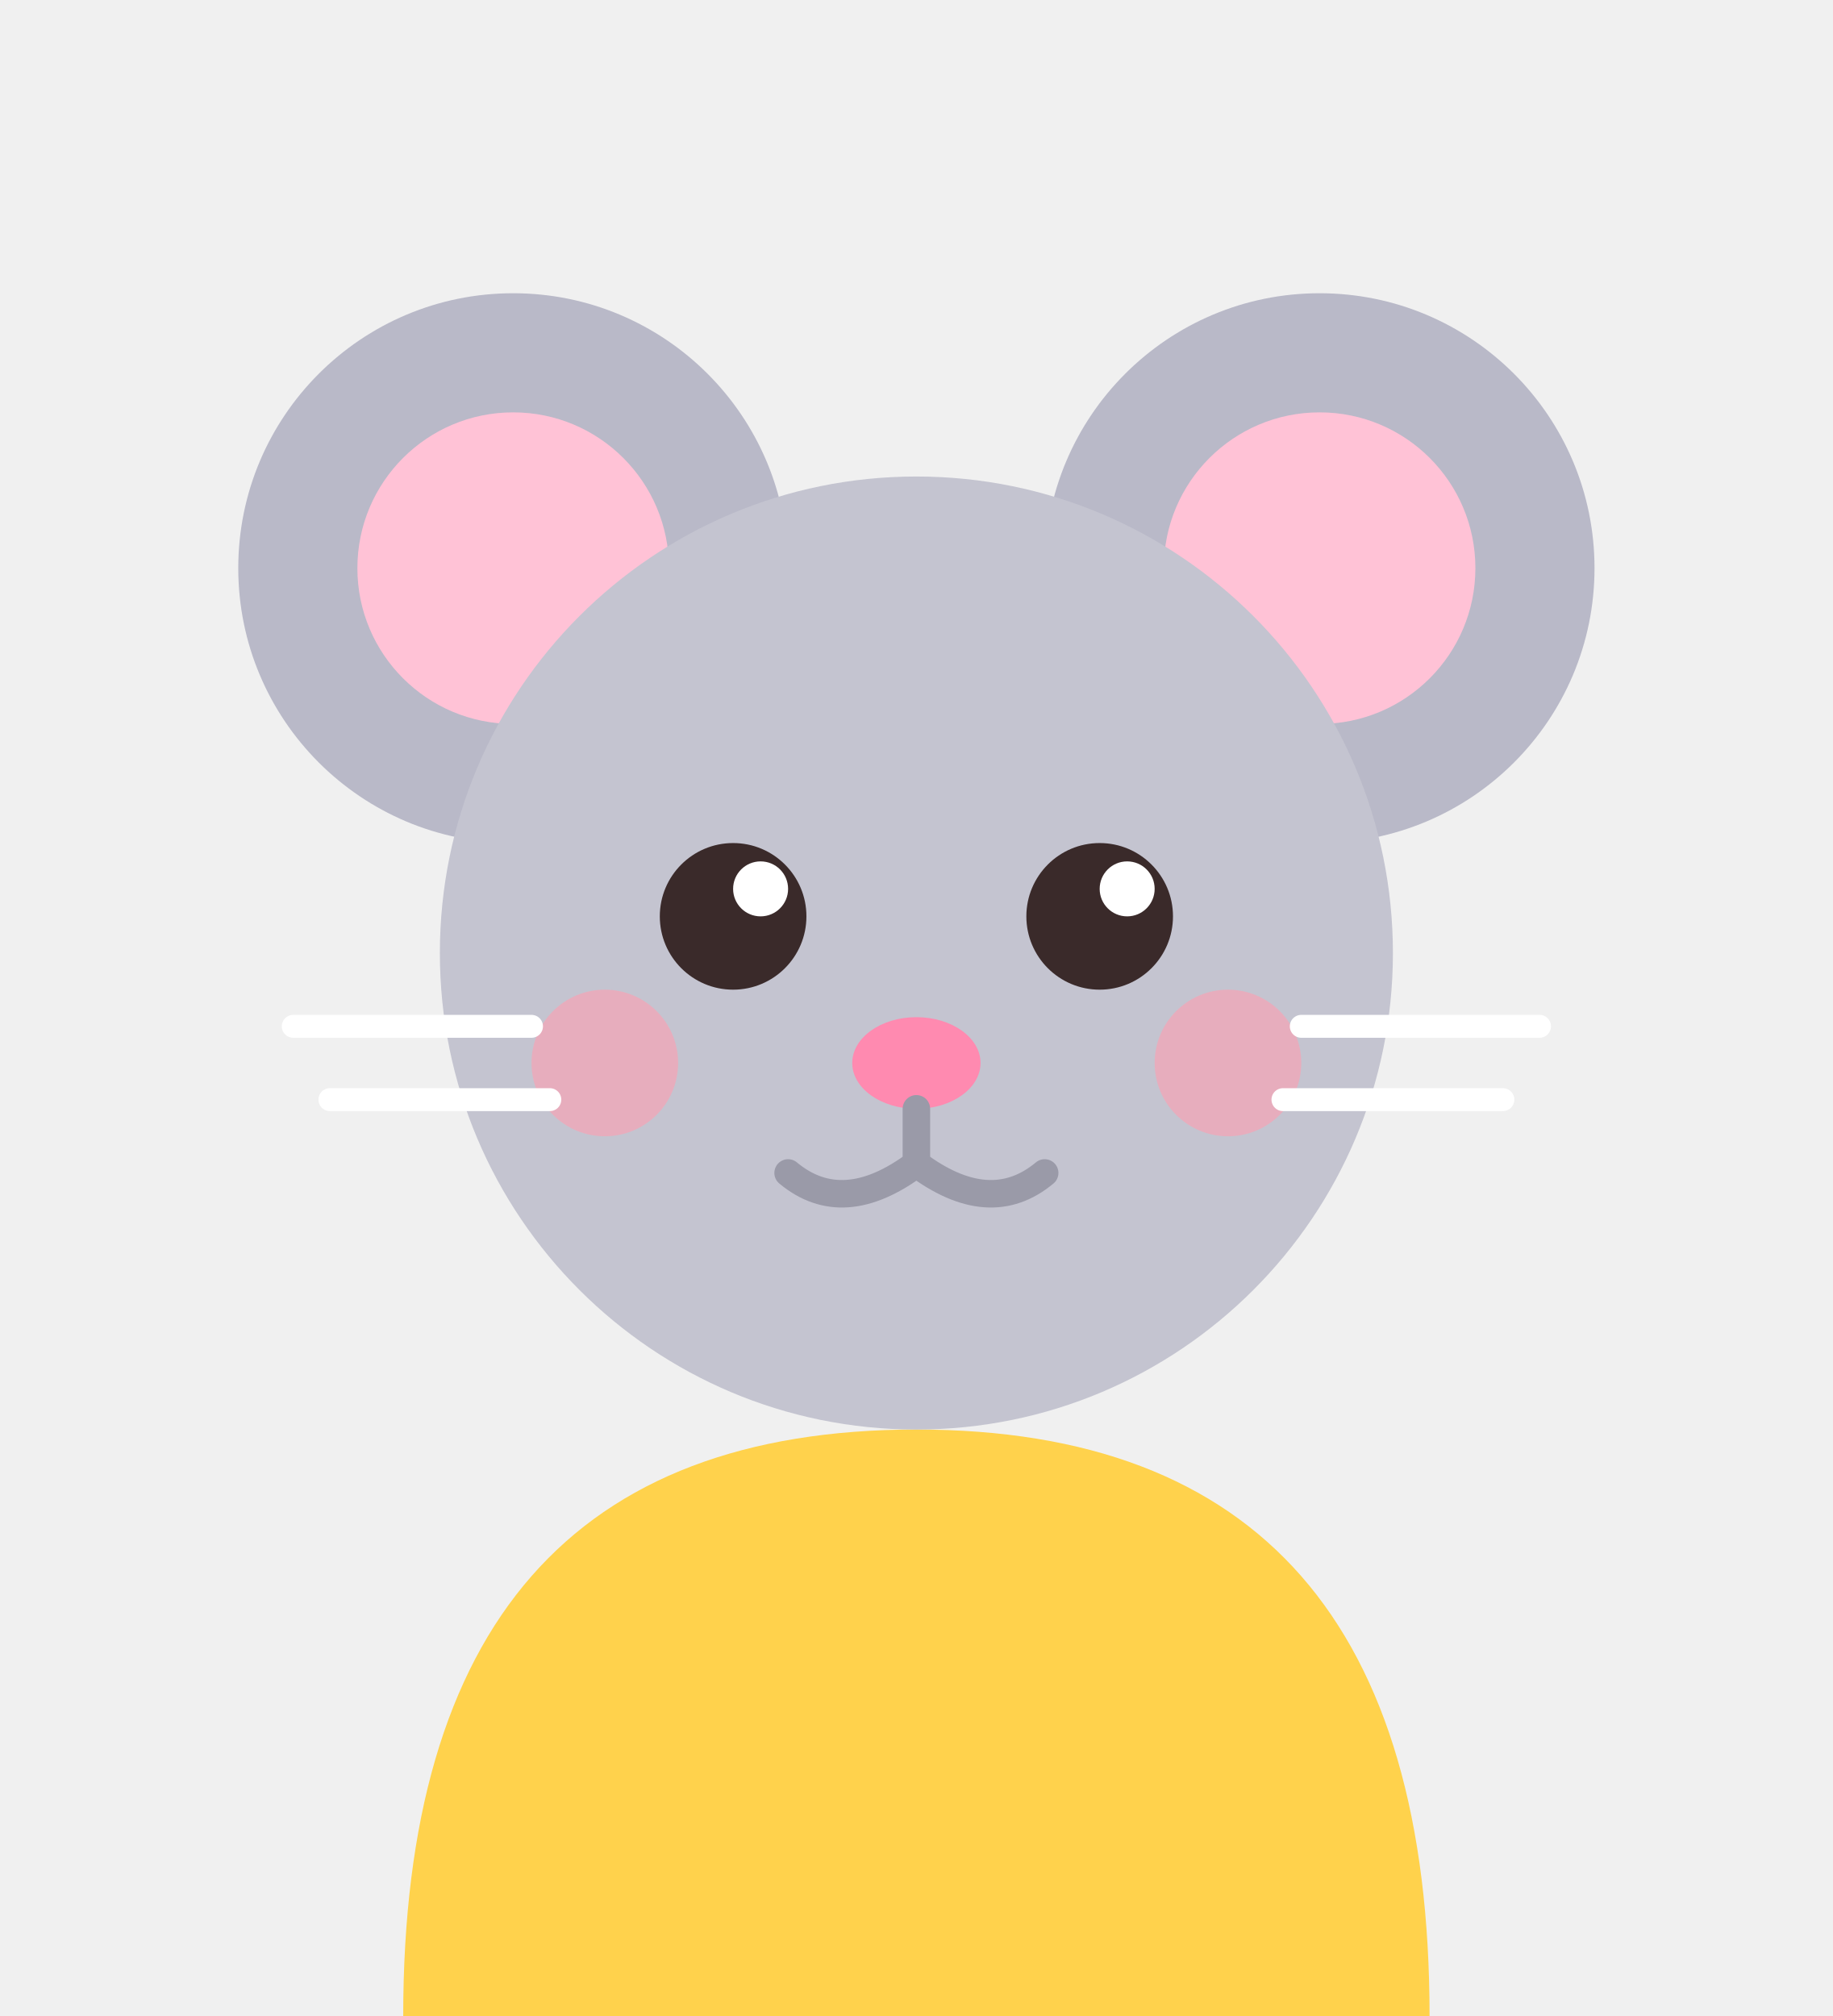
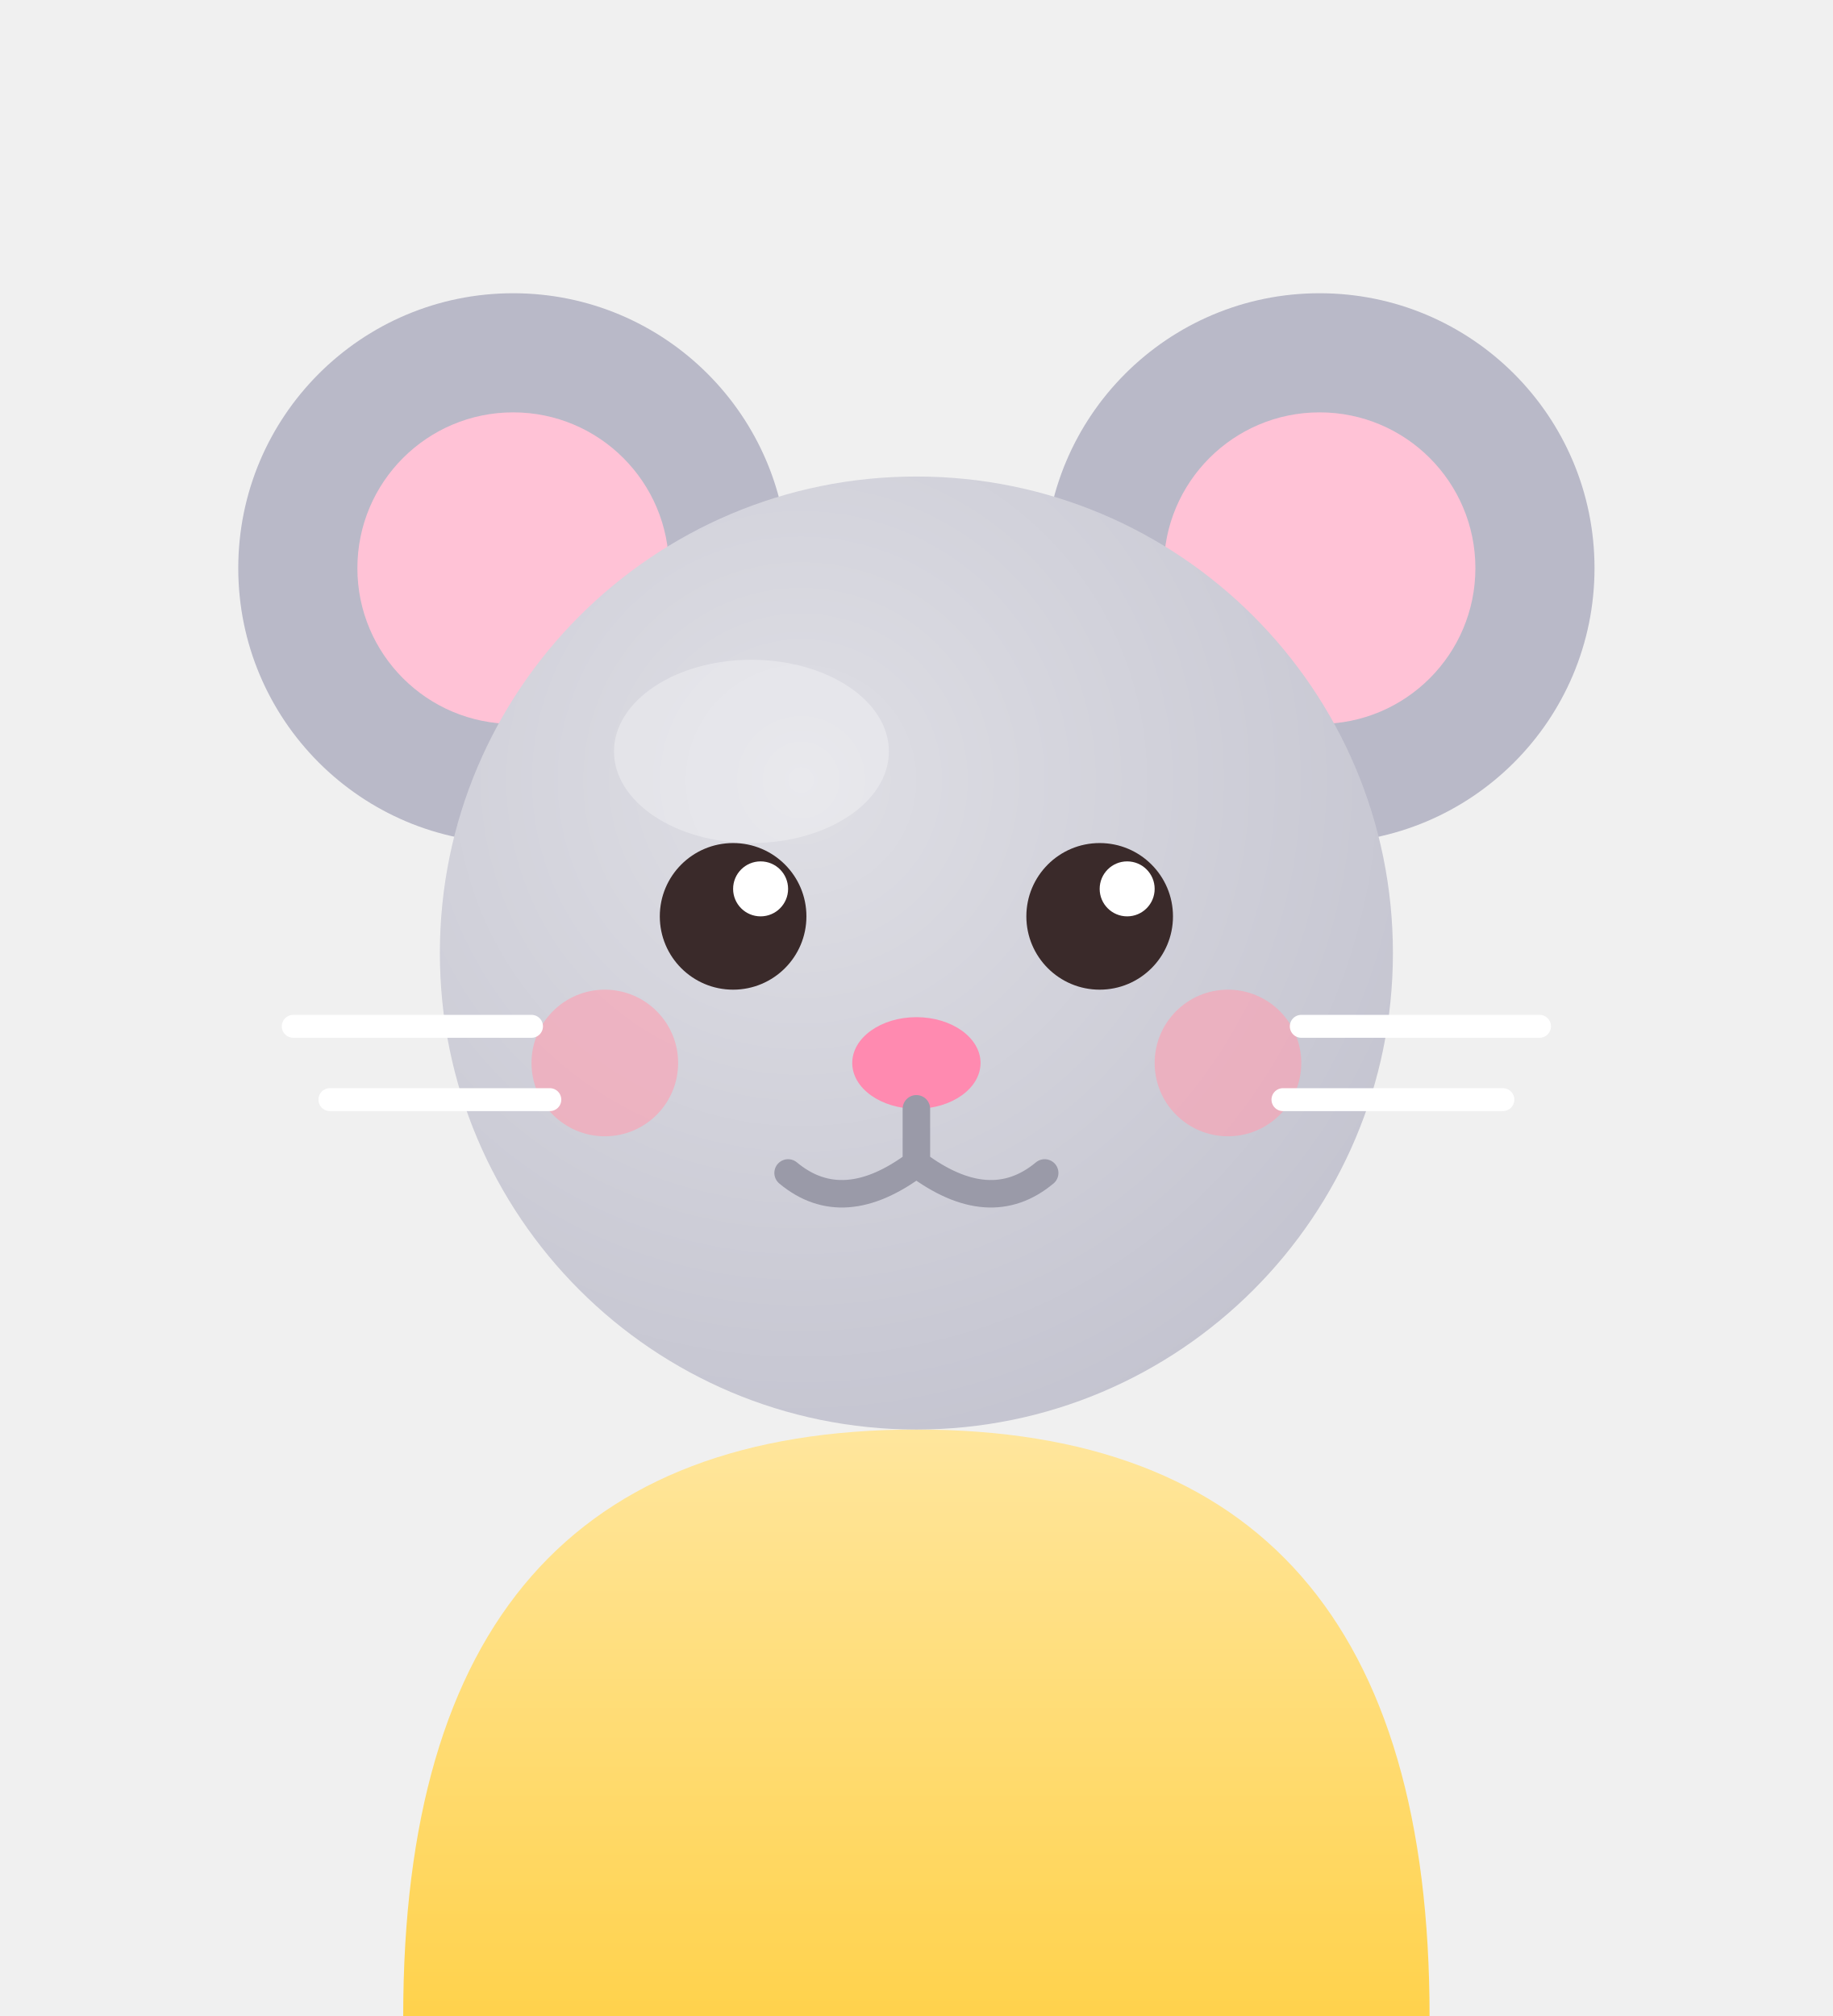
<svg xmlns="http://www.w3.org/2000/svg" viewBox="0 0 200 220" width="200" height="220">
-   <path d="M44 220 Q44 156 100 156 Q156 156 156 220 Z" fill="#ffd24c" />
+   <defs>
+     <linearGradient id="bodyGrad" x1="0" y1="0" x2="0" y2="1">
+       <stop offset="0%" stop-color="#ffe69d" />
+       <stop offset="100%" stop-color="#ffd24c" />
+     </linearGradient>
+     <radialGradient id="headGrad" cx="38%" cy="32%" r="72%">
+       <stop offset="0%" stop-color="#dfdfe5" />
+       <stop offset="100%" stop-color="#c4c4d0" />
+     </radialGradient>
+   </defs>
+   <path d="M44 220 Q44 156 100 156 Q156 156 156 220 Z" fill="url(#bodyGrad)" />
  <circle cx="56" cy="62" r="30" fill="#b9b9c8" />
  <circle cx="144" cy="62" r="30" fill="#b9b9c8" />
  <circle cx="56" cy="62" r="17" fill="#ffc2d6" />
  <circle cx="144" cy="62" r="17" fill="#ffc2d6" />
-   <circle cx="100" cy="104" r="52" fill="#c4c4d0" />
+   <circle cx="100" cy="104" r="52" fill="url(#headGrad)" />
+   <ellipse cx="82" cy="82" rx="15" ry="10" fill="#ffffff" opacity="0.3" />
  <circle cx="80" cy="100" r="8" fill="#3a2a2a" />
  <circle cx="120" cy="100" r="8" fill="#3a2a2a" />
  <circle cx="83" cy="97" r="3" fill="#fff" />
  <circle cx="123" cy="97" r="3" fill="#fff" />
  <circle cx="66" cy="116" r="8" fill="#ff9eb0" opacity="0.6" />
  <circle cx="134" cy="116" r="8" fill="#ff9eb0" opacity="0.6" />
  <ellipse cx="100" cy="116" rx="7" ry="5" fill="#ff8ab0" />
  <path d="M100 121 V127 M100 127 Q92 133 86 128 M100 127 Q108 133 114 128" fill="none" stroke="#9a9aa8" stroke-width="3" stroke-linecap="round" />
  <path d="M58 112 H32 M60 120 H36 M142 112 H168 M140 120 H164" stroke="#fff" stroke-width="2.5" stroke-linecap="round" />
</svg>
